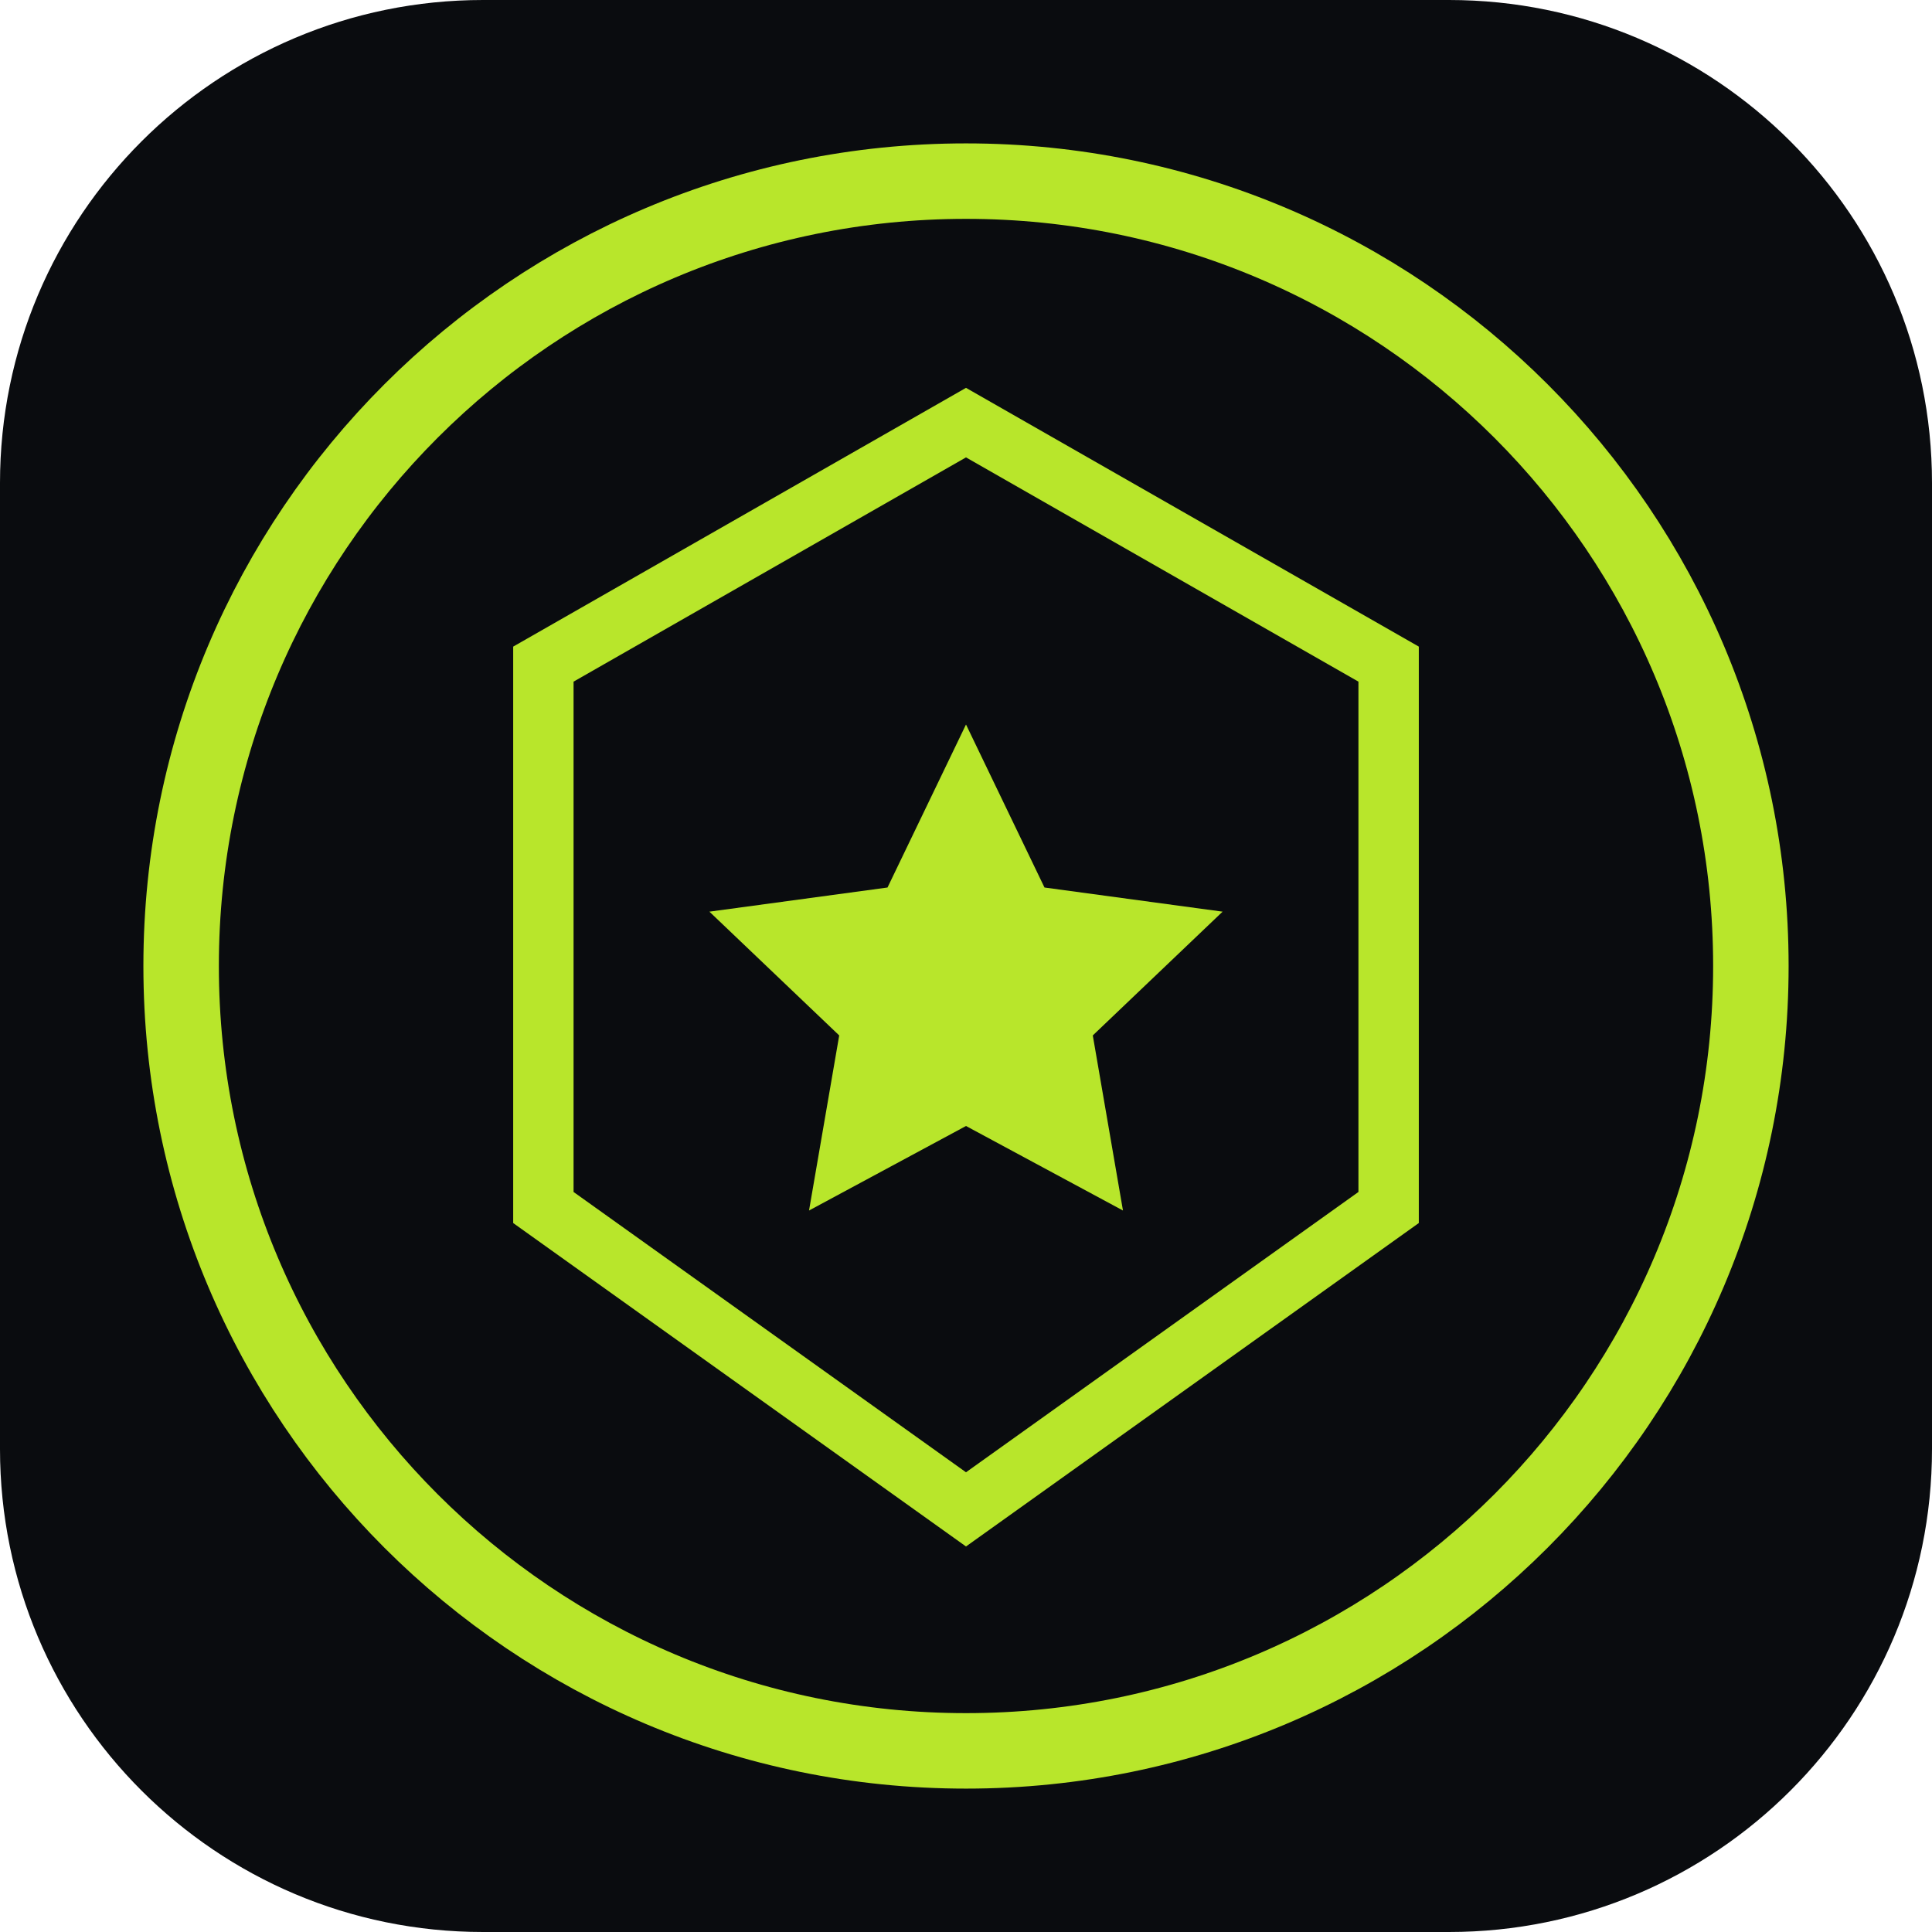
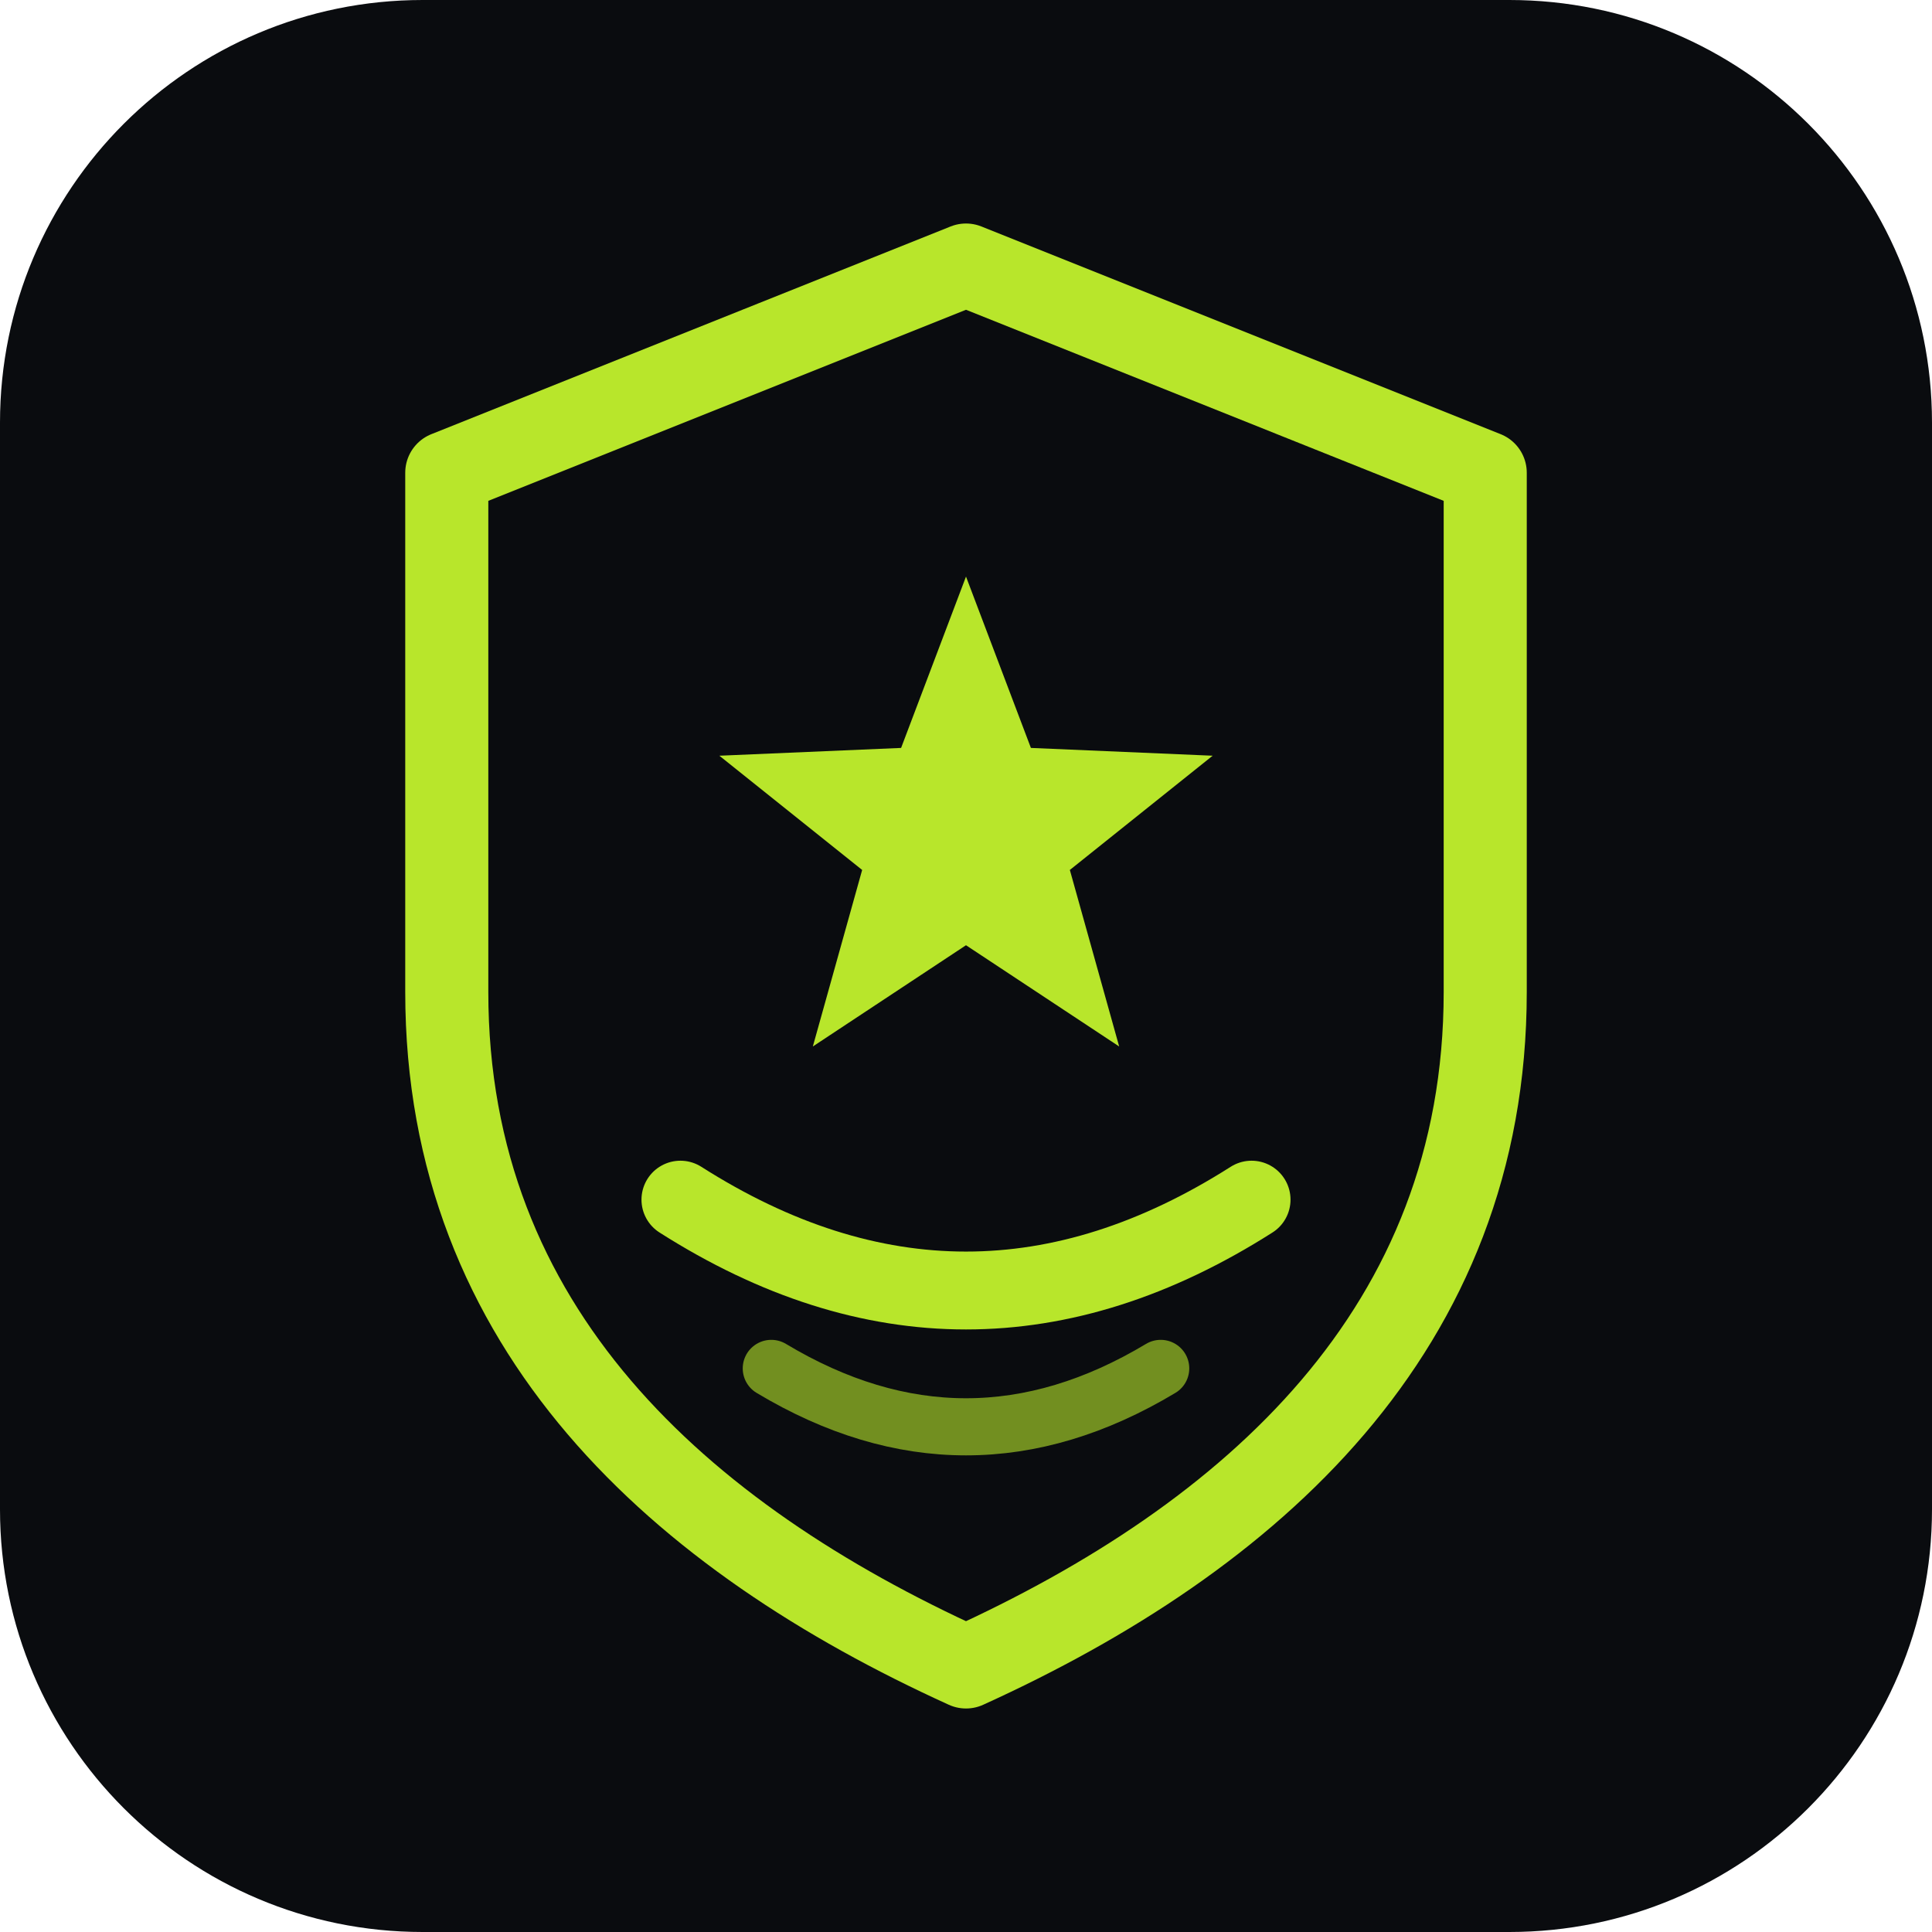
<svg xmlns="http://www.w3.org/2000/svg" viewBox="0 0 64 64">
-   <rect width="64" height="64" rx="16" fill="#0A0C0F" />
-   <circle cx="32" cy="32" r="26" fill="none" stroke="#B8E62B" stroke-width="2.5" />
-   <path d="M32 14 L46 22 L46 40 L32 50 L18 40 L18 22 Z" fill="none" stroke="#B8E62B" stroke-width="2" />
-   <path d="M32 24 l2.6 5.4 5.9.8-4.3 4.1 1 5.8-5.2-2.8-5.2 2.8 1-5.8-4.3-4.1 5.9-.8z" fill="#B8E62B" />
+   <rect width="64" height="64" rx="14" fill="#0A0C0F" />
+   <g transform="translate(32 32) scale(.86) translate(-32 -32)">
+     <path d="M32 5 L52 13 V33 C52 46 43 54 32 59 C21 54 12 46 12 33 V13 Z" fill="none" stroke="#B8E62B" stroke-width="3.2" stroke-linejoin="round" />
+     <polygon points="32.0,17.0 34.5,23.6 41.5,23.9 36.0,28.3 37.9,35.1 32.0,31.2 26.1,35.1 28.0,28.3 22.5,23.9 29.5,23.6" fill="#B8E62B" />
+     <path d="M21 41 Q32 48 43 41" fill="none" stroke="#B8E62B" stroke-width="3" stroke-linecap="round" />
+     <path d="M24.5 47.5 Q32 52 39.5 47.5" fill="none" stroke="#B8E62B" stroke-width="2.2" stroke-linecap="round" opacity="0.6" />
+   </g>
</svg>
